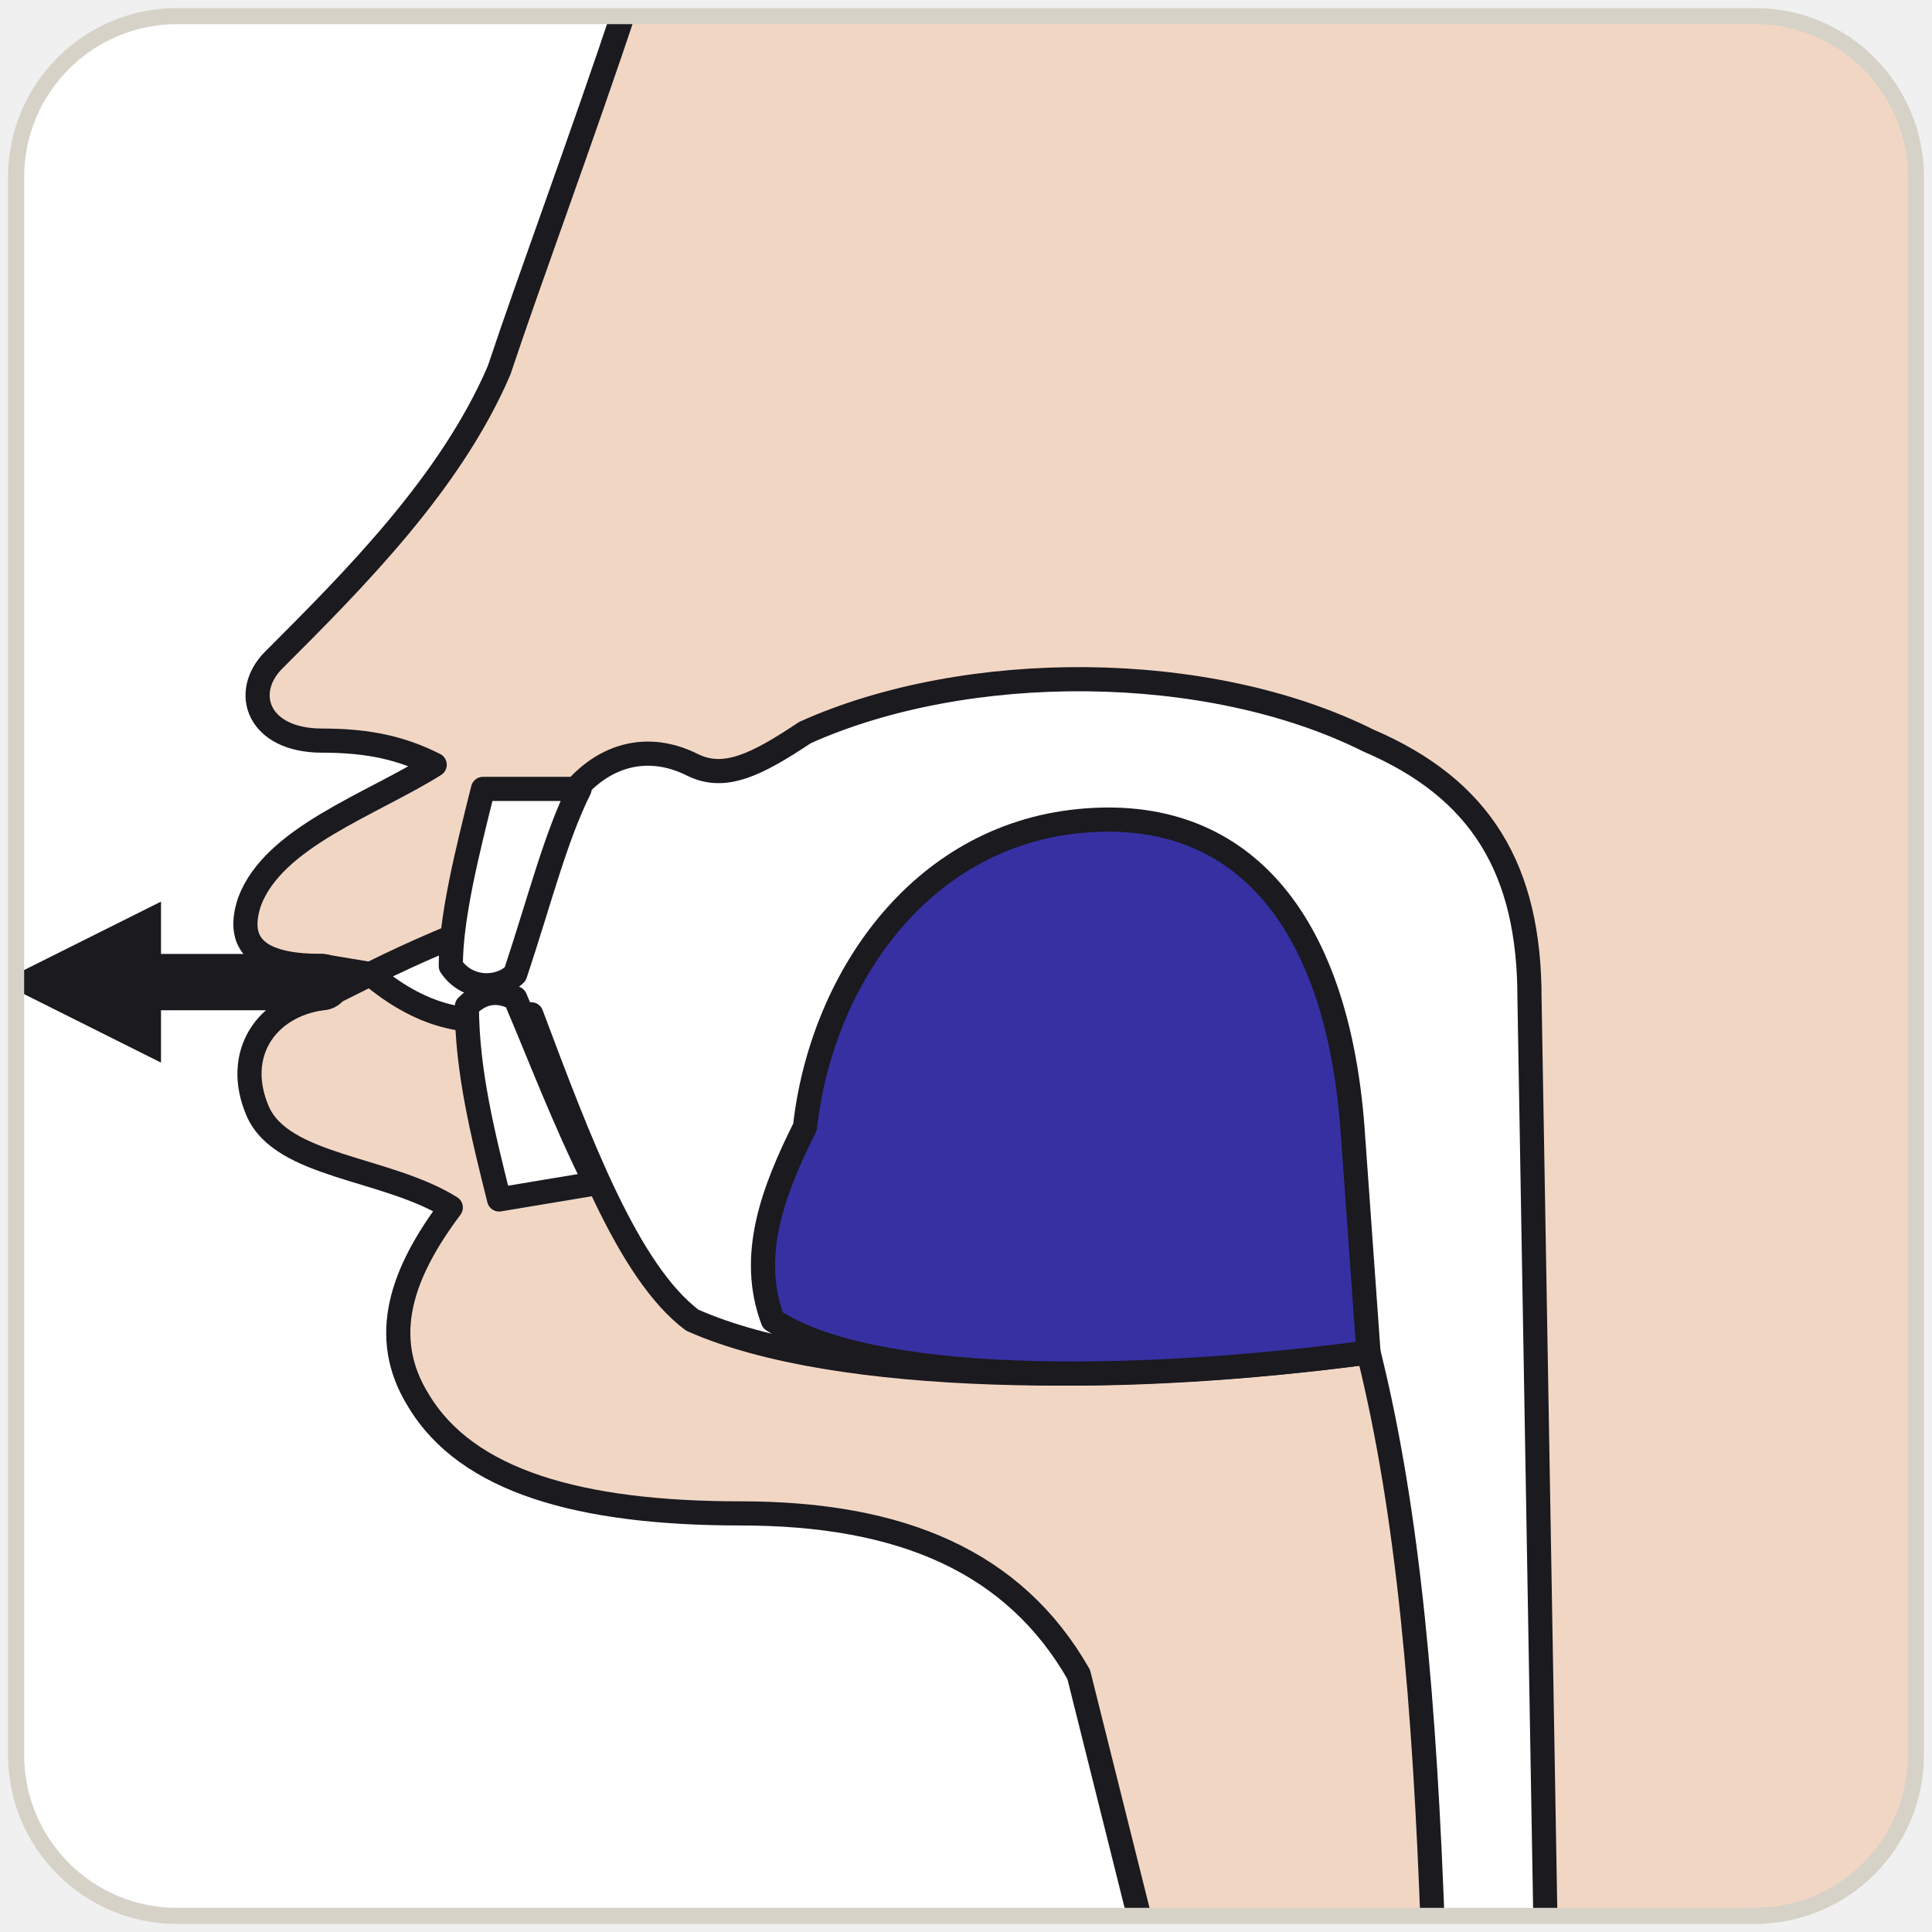
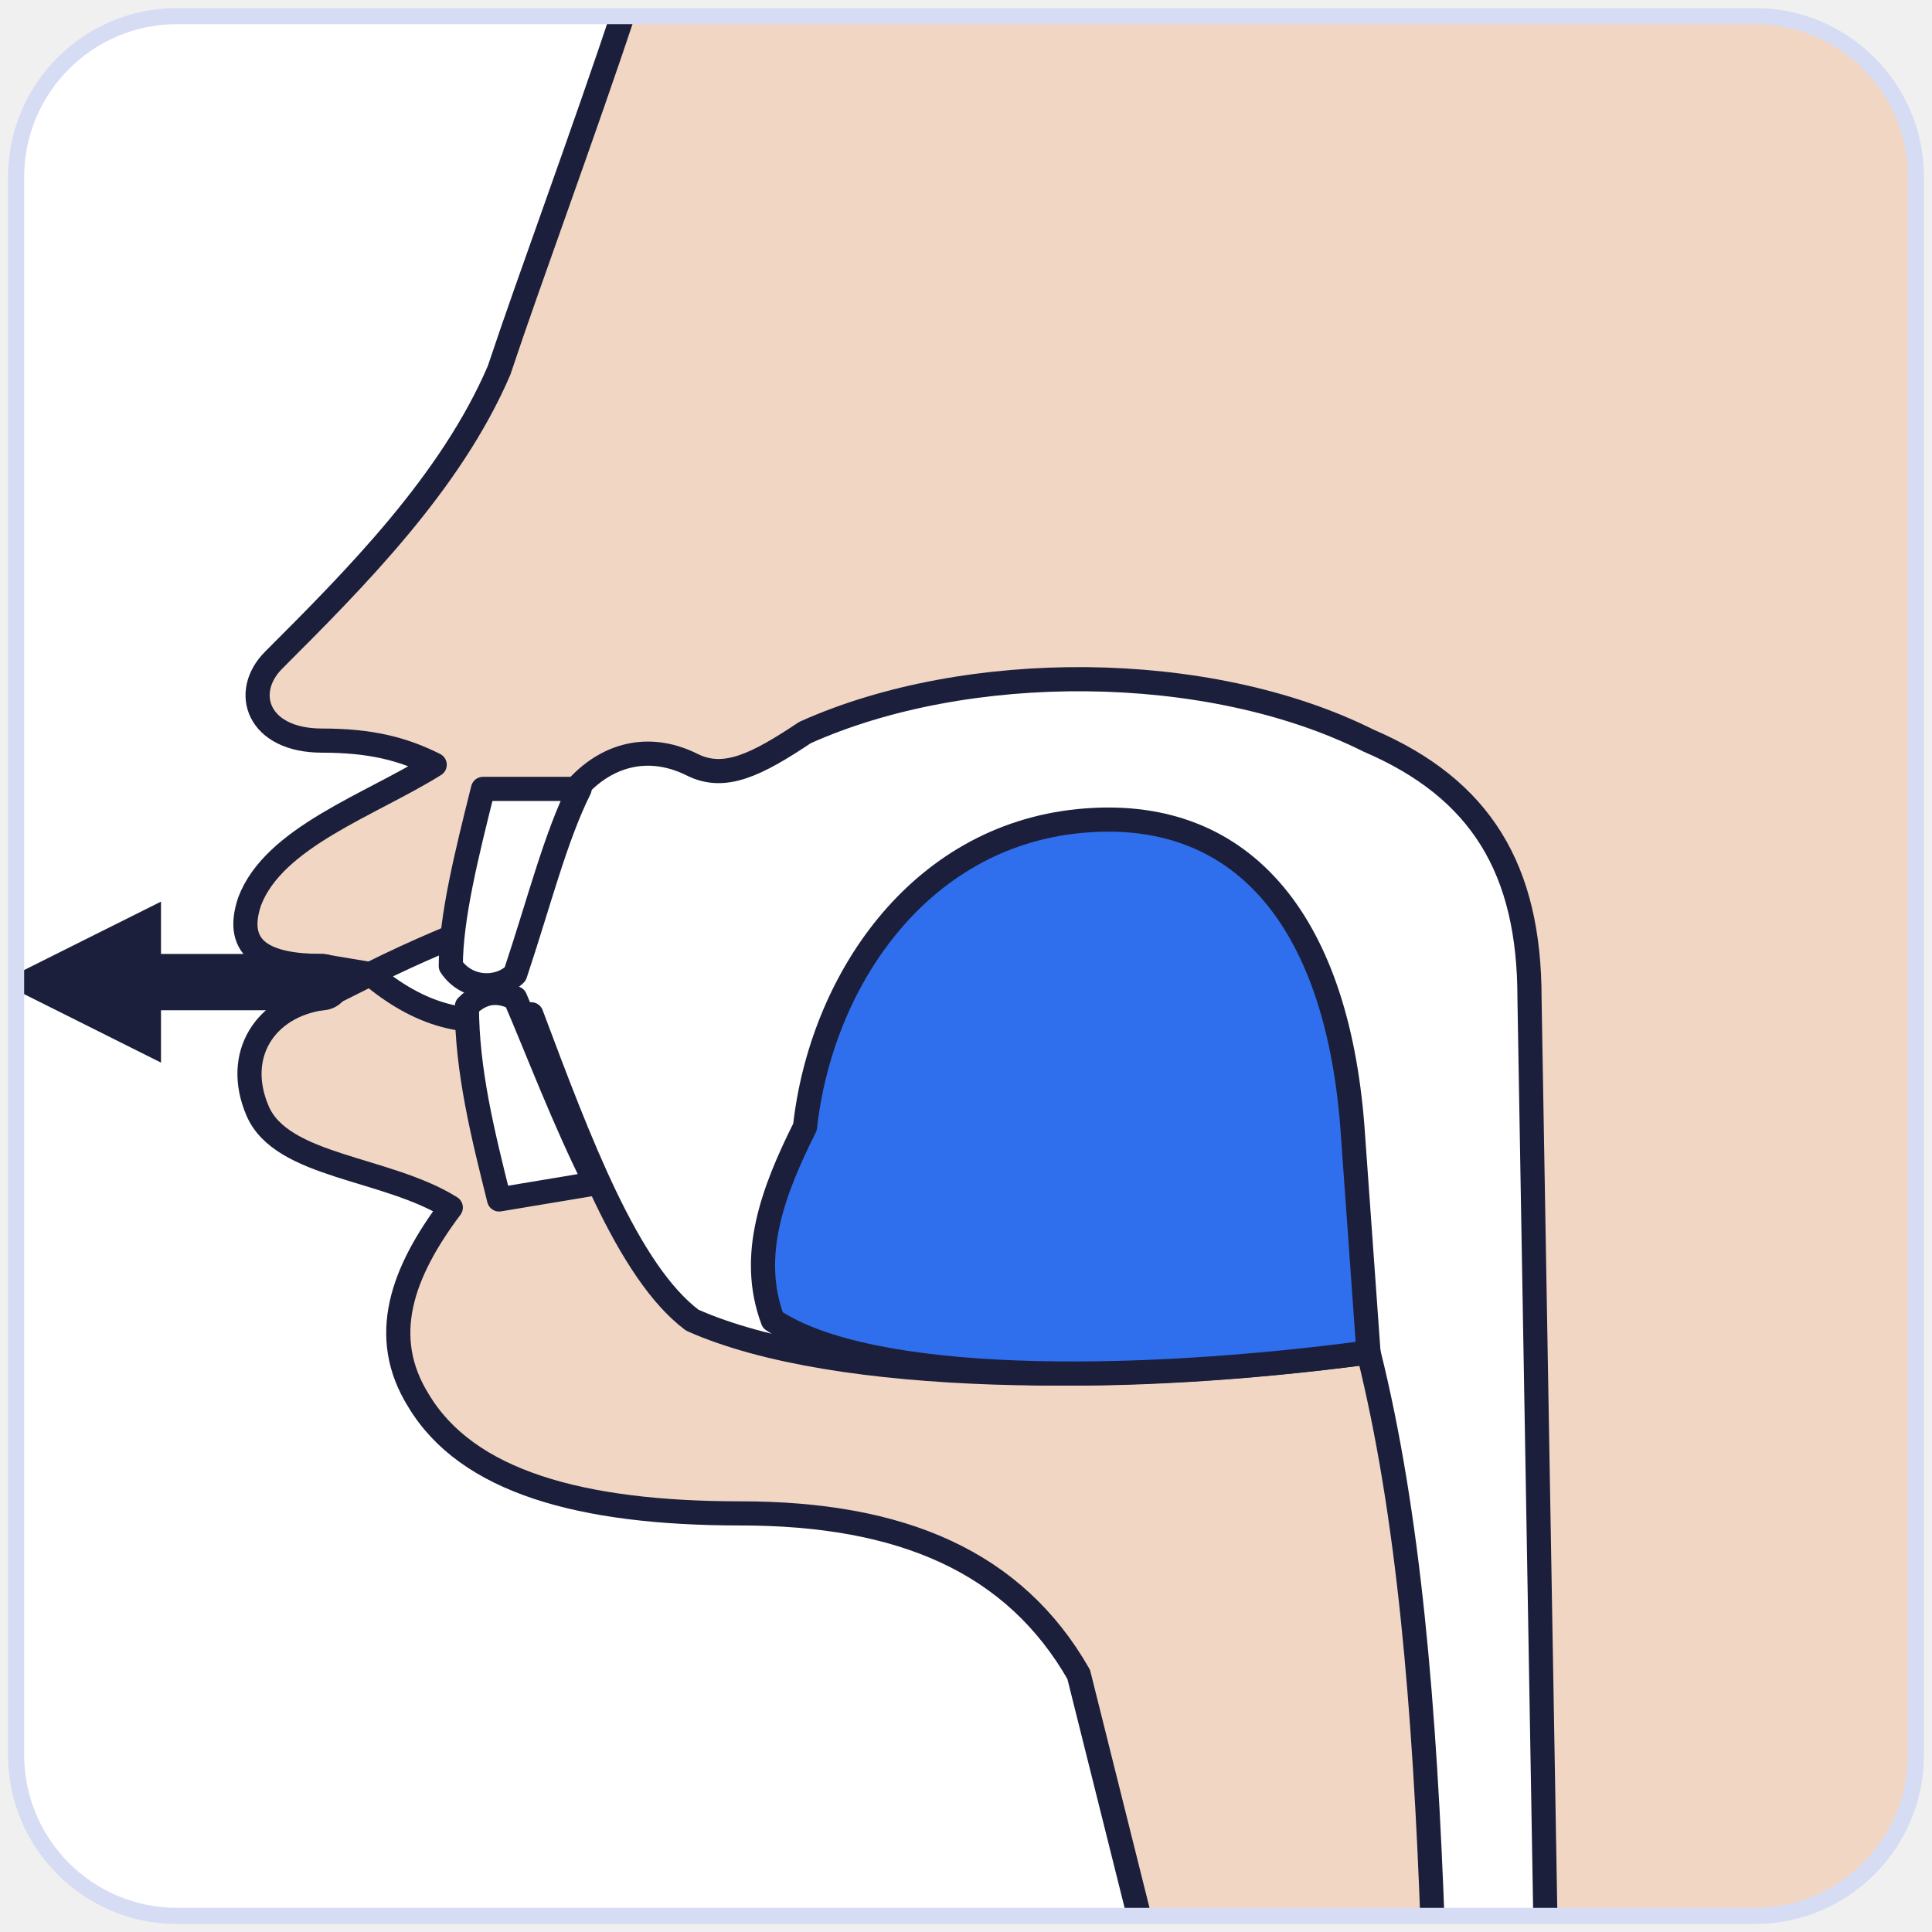
<svg xmlns="http://www.w3.org/2000/svg" viewBox="0 0 240 240" role="img" aria-labelledby="title">
  <defs>
    <clipPath id="panel">
      <rect x="2" y="2" width="236" height="236" rx="20" />
    </clipPath>
    <marker id="arrow" viewBox="0 0 10 10" refX="2" refY="5" markerWidth="20" markerHeight="20" markerUnits="userSpaceOnUse" orient="auto">
-       <path d="M0 0 L10 5 L0 10 Z" fill="#1a1a1f" />
+       <path d="M0 0 L10 5 L0 10 Z" fill="#1b1f3b" />
    </marker>
  </defs>
  <rect x="2" y="2" width="236" height="236" rx="20" fill="#ffffff" />
-   <g clip-path="url(#panel)" stroke="#1a1a1f" stroke-width="3" stroke-linejoin="round" stroke-linecap="round">
+   <g clip-path="url(#panel)" stroke="#1b1f3b" stroke-width="3" stroke-linejoin="round" stroke-linecap="round">
    <path fill="#f2d6c4" d="M78 0 C72 18 66 34 62 46 C56 60 44 72 34 82 C30 86 32 92 40 92 C46 92 50 93 54 95 C46 100 34 104 31 112 C29 118 33 120 40 120 L46 121 L40 124 C33 125 29 131 32 138 C35 145 48 145 56 150 C50 158 47 166 52 174 C58 184 72 188 92 188 C112 188 126 194 134 208 L142 240 L240 240 L240 0 Z" />
    <path fill="#ffffff" d="M46 121 C52 118 57 116 62 114 L66 112 L70 100 C74 94 80 92 86 95 C90 97 94 95 100 91 C120 82 150 82 170 92 C184 98 190 108 190 124 L192 240 L178 240 C177 212 175 188 170 168 C140 172 104 172 86 164 C78 158 72 142 66 126 C58 128 52 126 46 121 Z" />
    <path fill="#ffffff" d="M60 98 C58 106 56 114 56 120 C58 123 62 123 64 121 C67 112 69 104 72 98 Z" />
    <path fill="#ffffff" d="M58 125 C58 133 60 141 62 149 L74 147 C70 139 67 131 64 124 C62 123 60 123 58 125 Z" />
-     <path fill="#3730a3" d="M100 140 C102 122 114 104 134 102 C154 100 166 114 168 140 L170 168 C140 172 108 172 96 164 C93 156 96 148 100 140 Z" />
+     <path fill="#2f6fed" d="M100 140 C102 122 114 104 134 102 C154 100 166 114 168 140 L170 168 C140 172 108 172 96 164 C93 156 96 148 100 140 Z" />
    <path fill="none" stroke-width="7" marker-end="url(#arrow)" d="M40 122 L16 122" />
  </g>
-   <rect x="2" y="2" width="236" height="236" rx="20" fill="none" stroke="#d6d2c8" stroke-width="2" />
+   <rect x="2" y="2" width="236" height="236" rx="20" fill="none" stroke="#d5dcf3" stroke-width="2" />
</svg>
